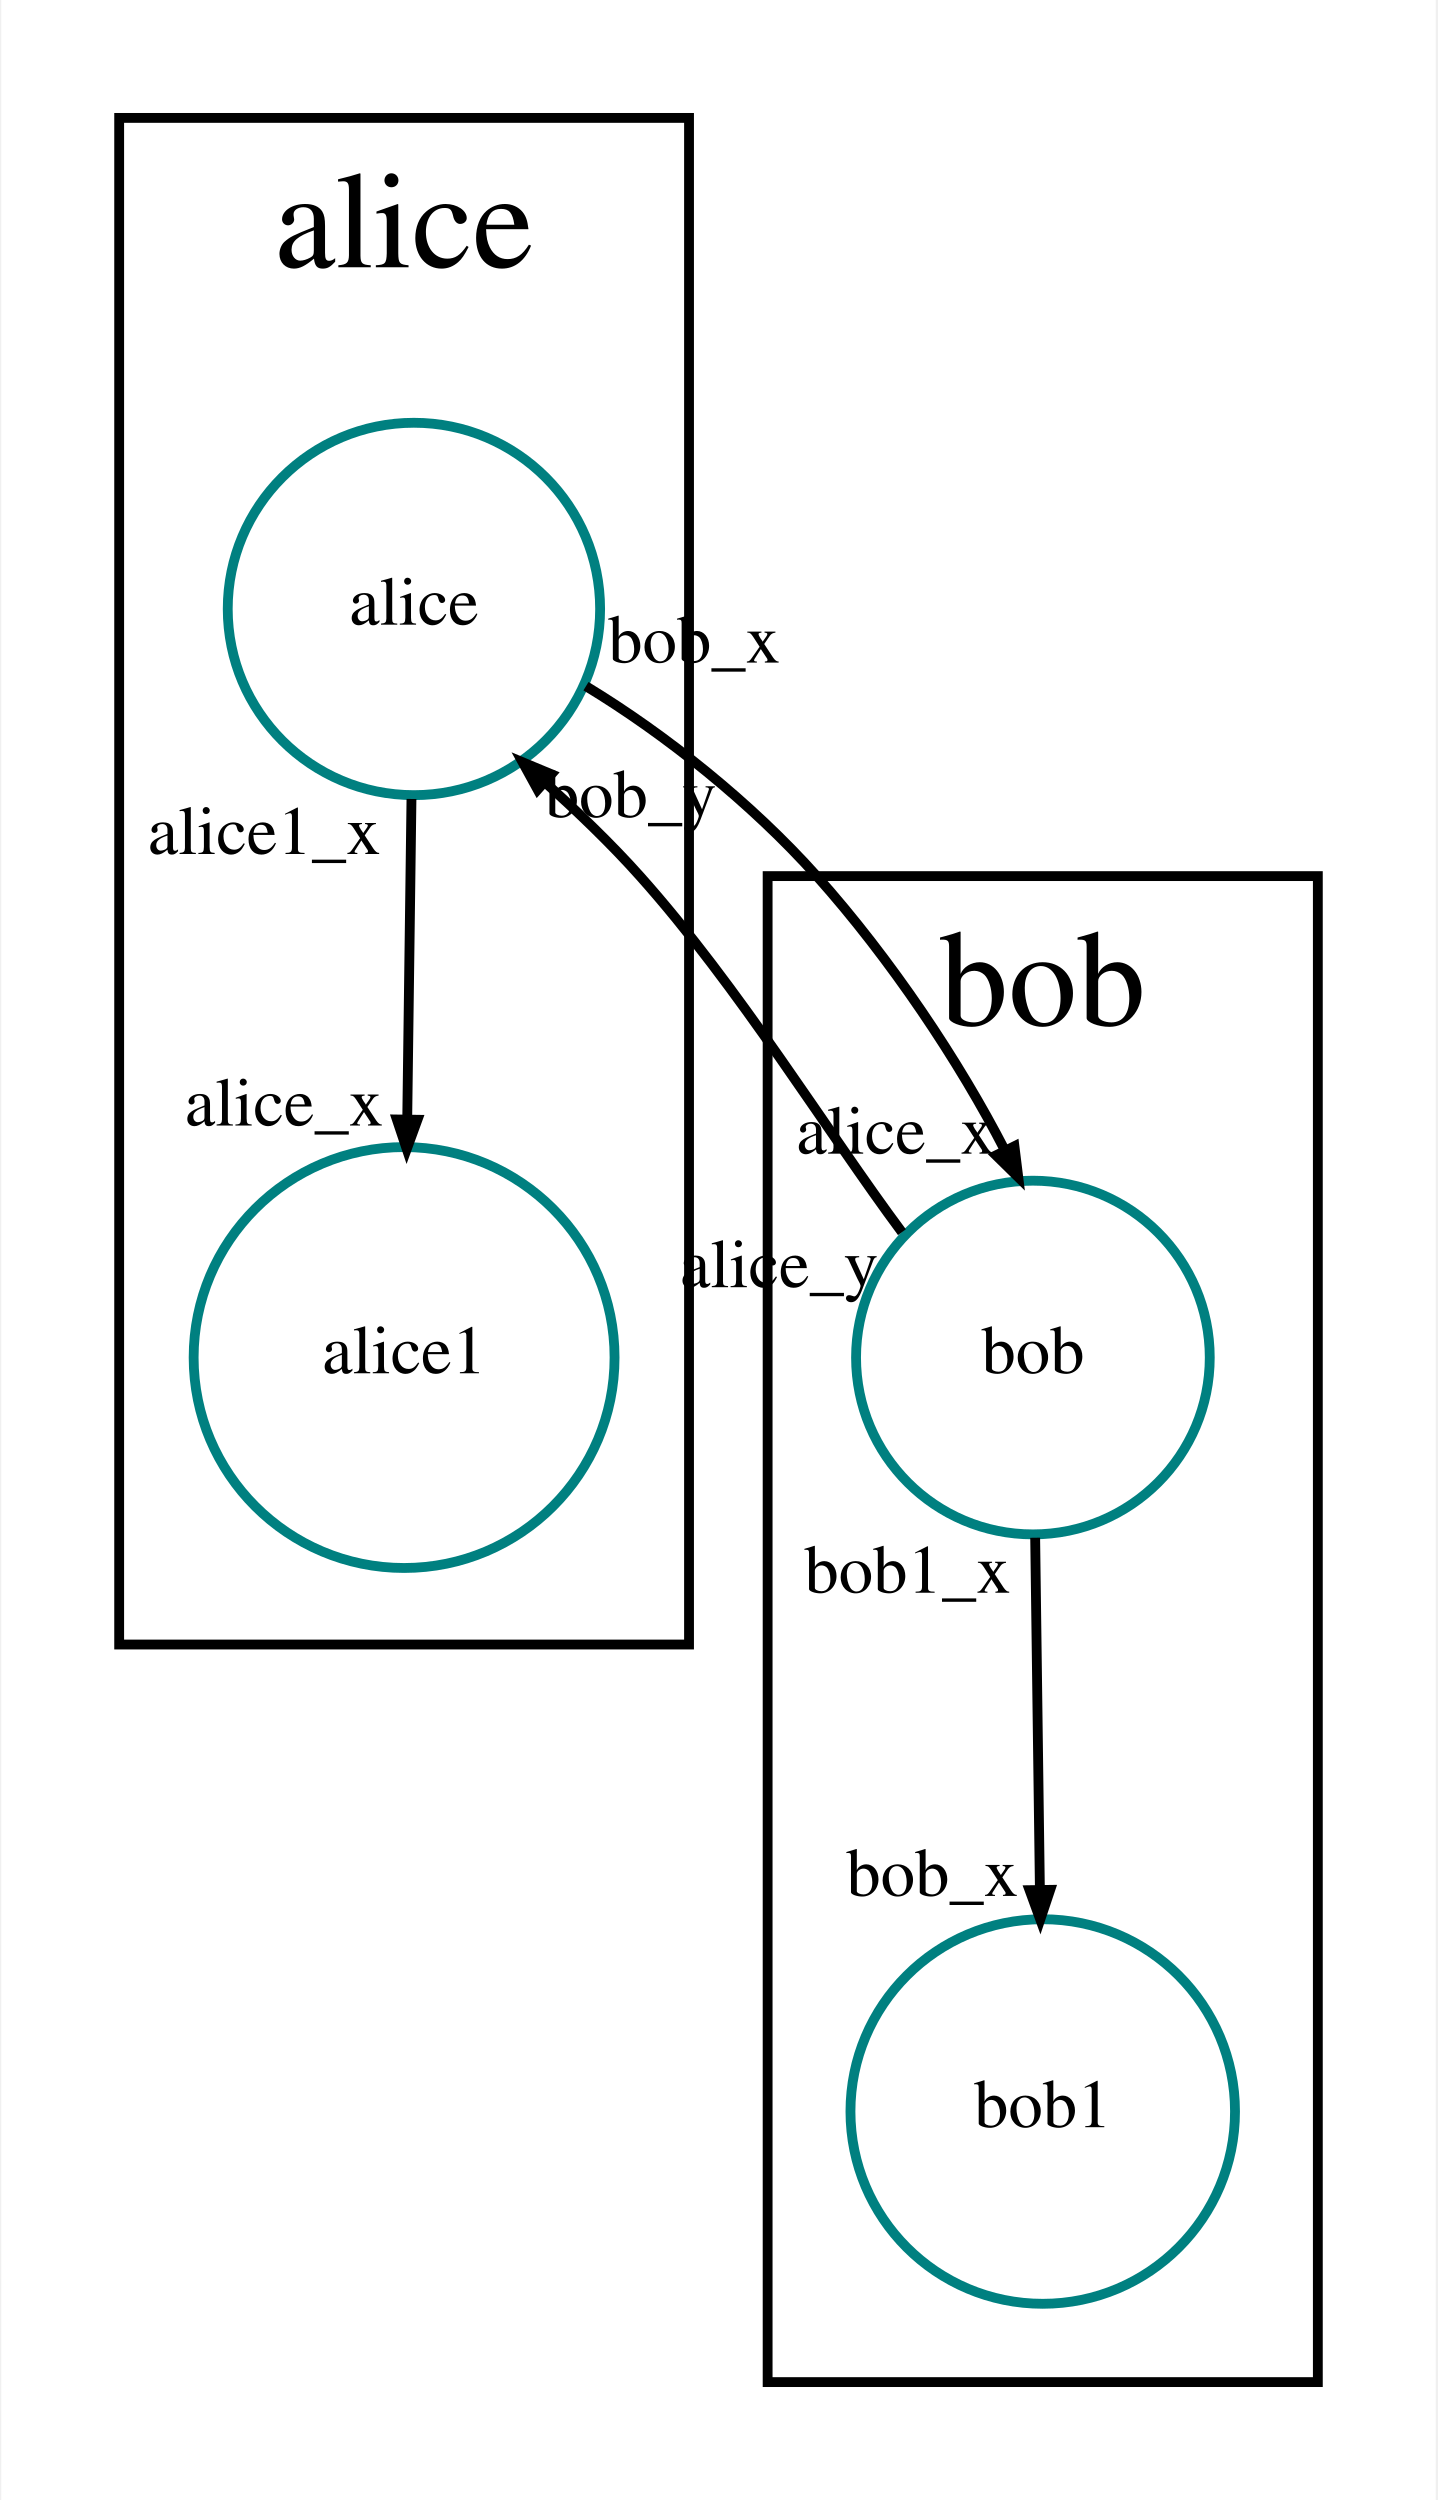
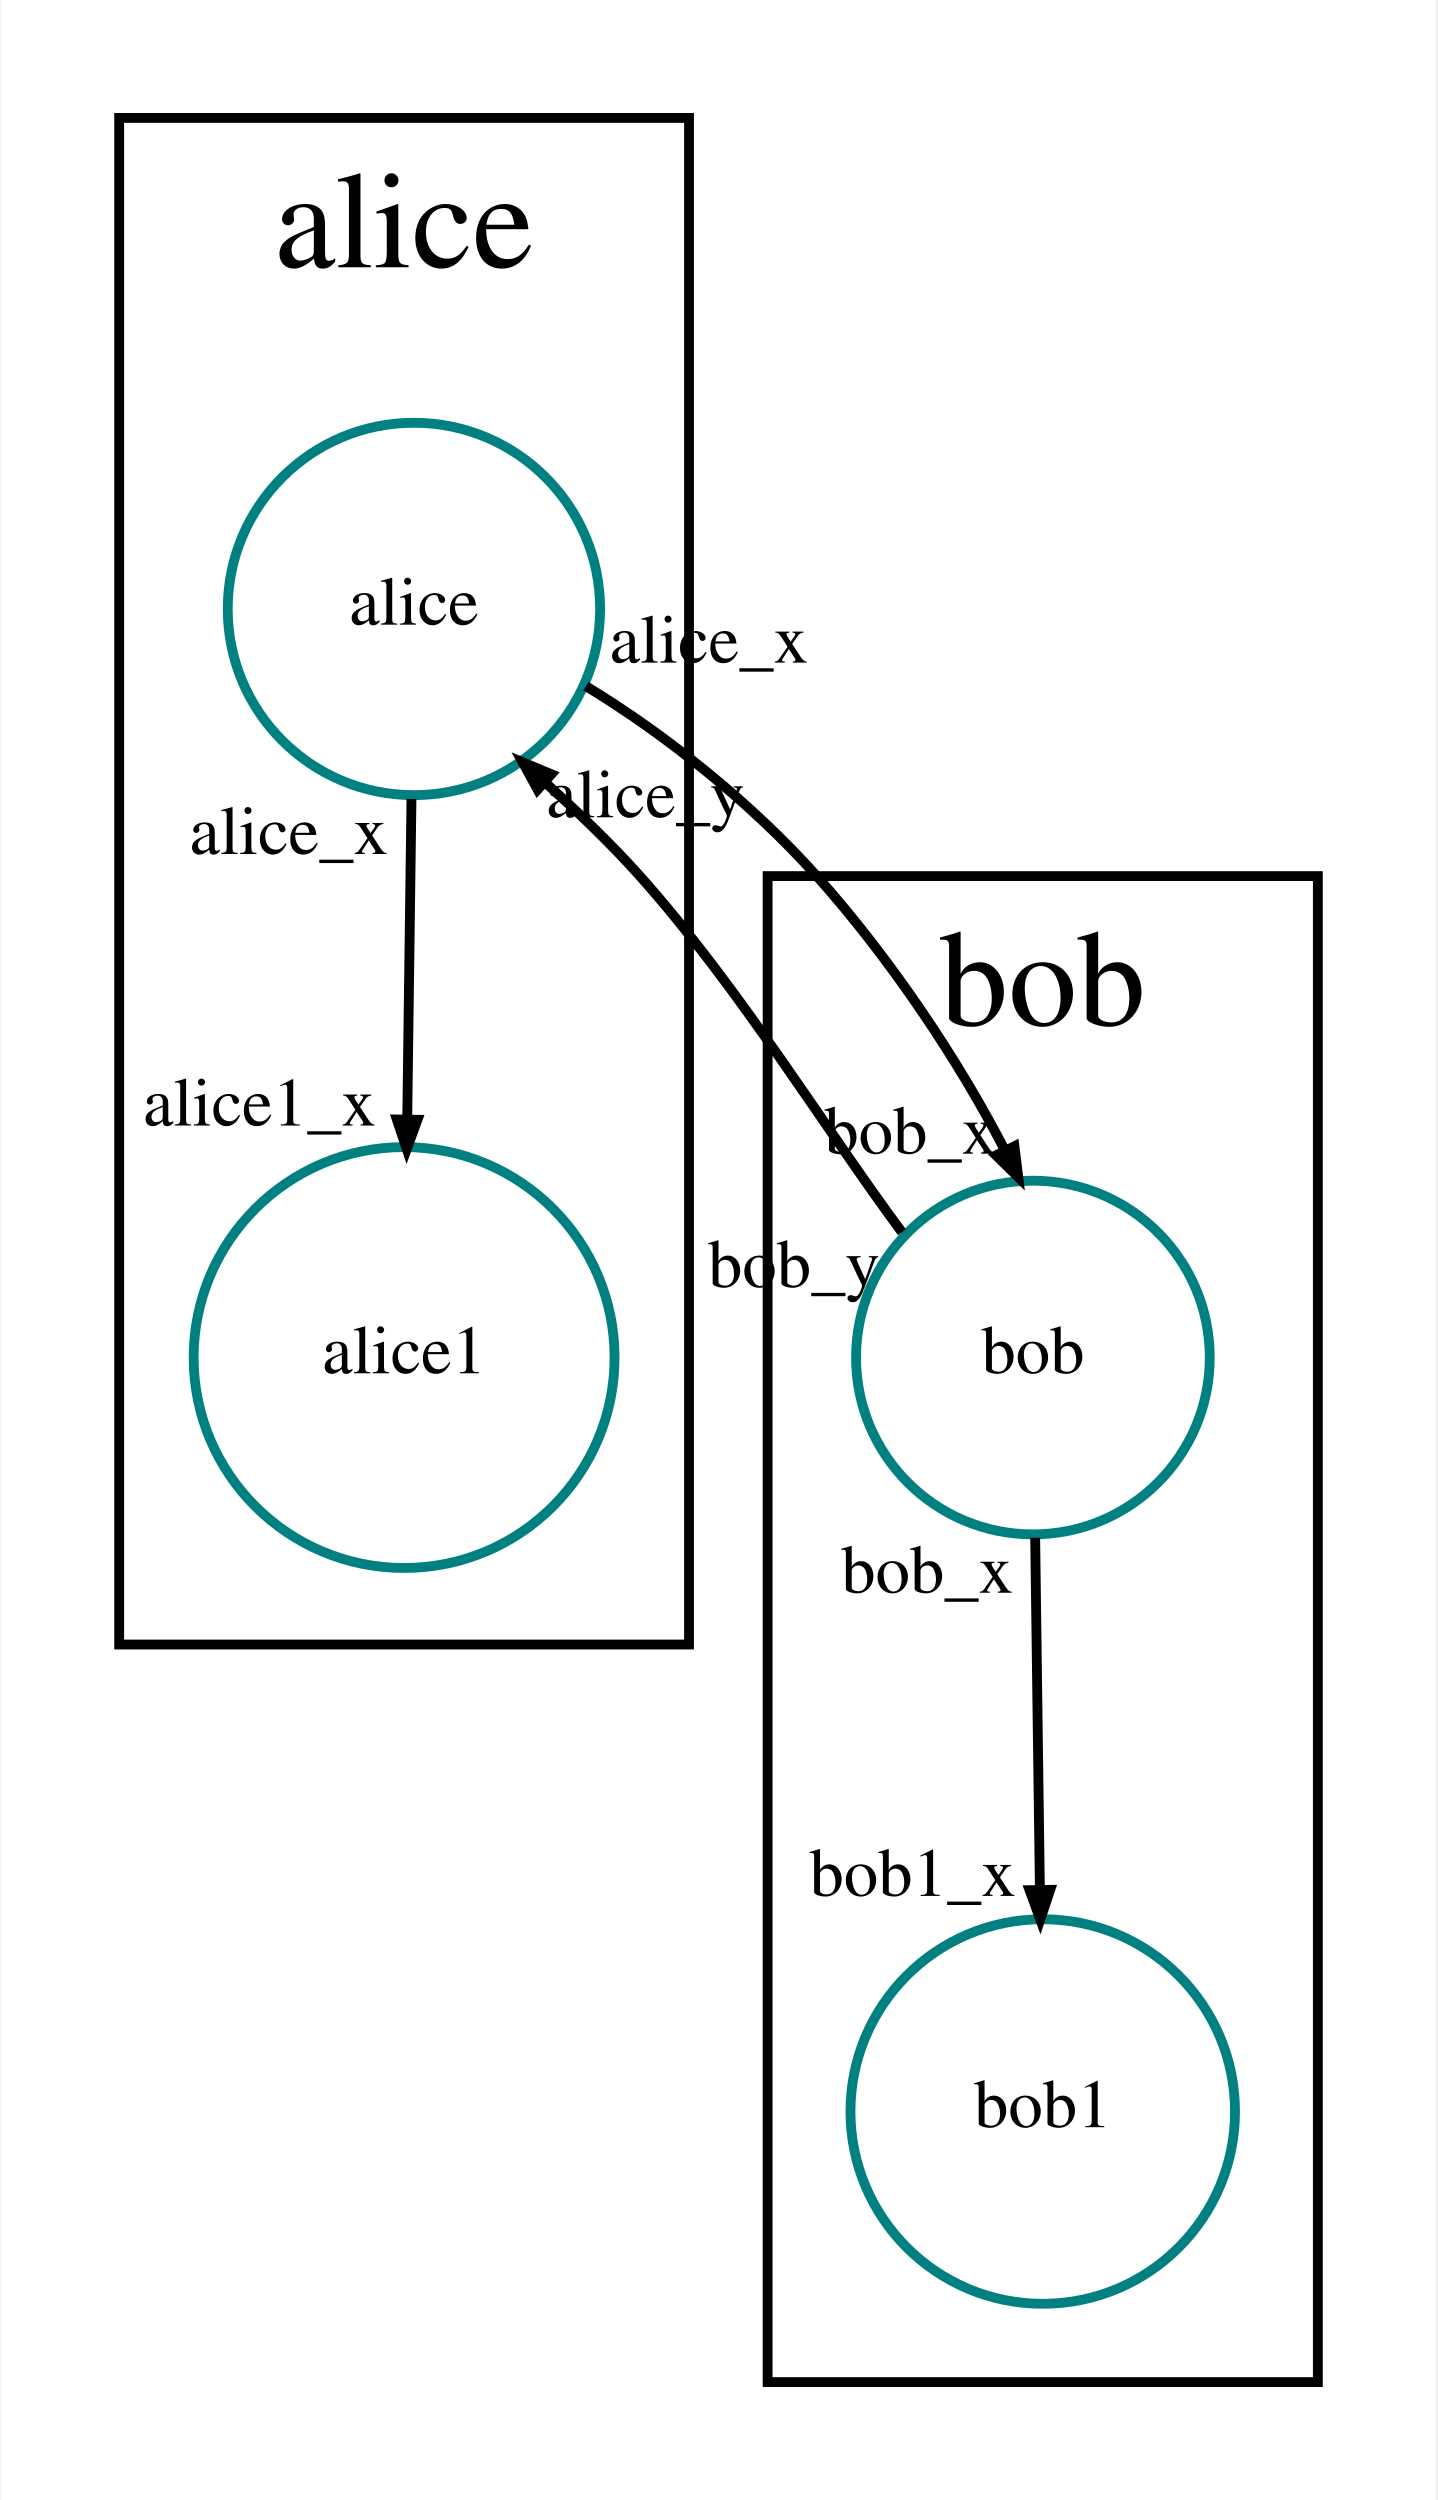
<svg xmlns="http://www.w3.org/2000/svg" width="146pt" height="254pt" viewBox="0.00 0.00 146.00 254.45">
  <g id="graph0" class="graph" transform="scale(1 1) rotate(0) translate(4 250.45)">
    <polygon fill="white" stroke="transparent" points="-4,4 -4,-250.45 142,-250.45 142,4 -4,4" />
    <g id="clust1" class="cluster">
      <polygon fill="none" stroke="black" points="8,-83.07 8,-238.45 66,-238.45 66,-83.07 8,-83.07" />
      <text text-anchor="middle" x="37" y="-223.25" font-family="Times,serif" font-size="14.00">alice</text>
    </g>
    <g id="clust2" class="cluster">
      <polygon fill="none" stroke="black" points="74,-8 74,-161.28 130,-161.28 130,-8 74,-8" />
      <text text-anchor="middle" x="102" y="-146.08" font-family="Times,serif" font-size="14.00">bob</text>
    </g>
    <g id="node1" class="node">
      <ellipse fill="none" stroke="Teal" cx="38" cy="-188.47" rx="18.95" ry="18.95" />
      <text text-anchor="middle" x="38" y="-186.87" font-family="Times,serif" font-size="7.00">alice</text>
    </g>
    <g id="node2" class="node">
      <ellipse fill="none" stroke="Teal" cx="37" cy="-112.28" rx="21.42" ry="21.42" />
      <text text-anchor="middle" x="37" y="-110.68" font-family="Times,serif" font-size="7.00">alice1</text>
    </g>
    <g id="edge1" class="edge">
      <path fill="none" stroke="black" d="M37.75,-169.13C37.62,-159.33 37.46,-147.16 37.32,-136.69" />
      <polygon fill="black" stroke="black" points="38.36,-136.48 37.27,-133.49 36.26,-136.51 38.36,-136.48" />
-       <text text-anchor="middle" x="24.77" y="-135.89" font-family="Times,serif" font-size="7.00">alice_x</text>
-       <text text-anchor="middle" x="22.75" y="-163.53" font-family="Times,serif" font-size="7.00">alice1_x</text>
+       <text text-anchor="middle" x="22.27" y="-135.89" font-family="Times,serif" font-size="7.00">alice1_x</text>
+       <text text-anchor="middle" x="25.25" y="-163.53" font-family="Times,serif" font-size="7.00">alice_x</text>
    </g>
    <g id="node3" class="node">
      <ellipse fill="none" stroke="Teal" cx="101" cy="-112.28" rx="18" ry="18" />
      <text text-anchor="middle" x="101" y="-110.68" font-family="Times,serif" font-size="7.00">bob</text>
    </g>
    <g id="edge2" class="edge">
      <path fill="none" stroke="black" d="M55.51,-180.61C63.62,-175.7 72.4,-168.67 79,-161.28 86.55,-152.83 93.53,-142.37 98.15,-133.37" />
      <polygon fill="black" stroke="black" points="99.12,-133.79 99.51,-130.63 97.24,-132.86 99.12,-133.79" />
-       <text text-anchor="middle" x="87.01" y="-133.03" font-family="Times,serif" font-size="7.00">alice_x</text>
-       <text text-anchor="middle" x="66.51" y="-183.01" font-family="Times,serif" font-size="7.00">bob_x</text>
+       <text text-anchor="middle" x="88.51" y="-133.03" font-family="Times,serif" font-size="7.00">bob_x</text>
+       <text text-anchor="middle" x="68.01" y="-183.01" font-family="Times,serif" font-size="7.00">alice_x</text>
    </g>
    <g id="edge3" class="edge">
      <path fill="none" stroke="black" d="M87.67,-125.04C80.09,-135.22 71.05,-150.04 61,-161.28 58.05,-164.59 54.66,-167.82 51.34,-170.83" />
      <polygon fill="black" stroke="black" points="50.59,-170.08 49.06,-172.87 51.99,-171.65 50.59,-170.08" />
-       <text text-anchor="middle" x="60.06" y="-167.27" font-family="Times,serif" font-size="7.00">bob_y</text>
-       <text text-anchor="middle" x="75.17" y="-119.44" font-family="Times,serif" font-size="7.00">alice_y</text>
+       <text text-anchor="middle" x="61.56" y="-167.27" font-family="Times,serif" font-size="7.00">alice_y</text>
+       <text text-anchor="middle" x="76.67" y="-119.44" font-family="Times,serif" font-size="7.00">bob_y</text>
    </g>
    <g id="node4" class="node">
      <ellipse fill="none" stroke="Teal" cx="102" cy="-35.54" rx="19.57" ry="19.57" />
      <text text-anchor="middle" x="102" y="-33.94" font-family="Times,serif" font-size="7.00">bob1</text>
    </g>
    <g id="edge4" class="edge">
      <path fill="none" stroke="black" d="M101.23,-93.94C101.37,-83.3 101.56,-69.58 101.71,-58.22" />
      <polygon fill="black" stroke="black" points="102.76,-58.1 101.75,-55.08 100.66,-58.07 102.76,-58.1" />
-       <text text-anchor="middle" x="90.75" y="-57.48" font-family="Times,serif" font-size="7.00">bob_x</text>
-       <text text-anchor="middle" x="88.23" y="-88.34" font-family="Times,serif" font-size="7.00">bob1_x</text>
+       <text text-anchor="middle" x="88.75" y="-57.48" font-family="Times,serif" font-size="7.00">bob1_x</text>
+       <text text-anchor="middle" x="90.23" y="-88.34" font-family="Times,serif" font-size="7.00">bob_x</text>
    </g>
  </g>
</svg>
